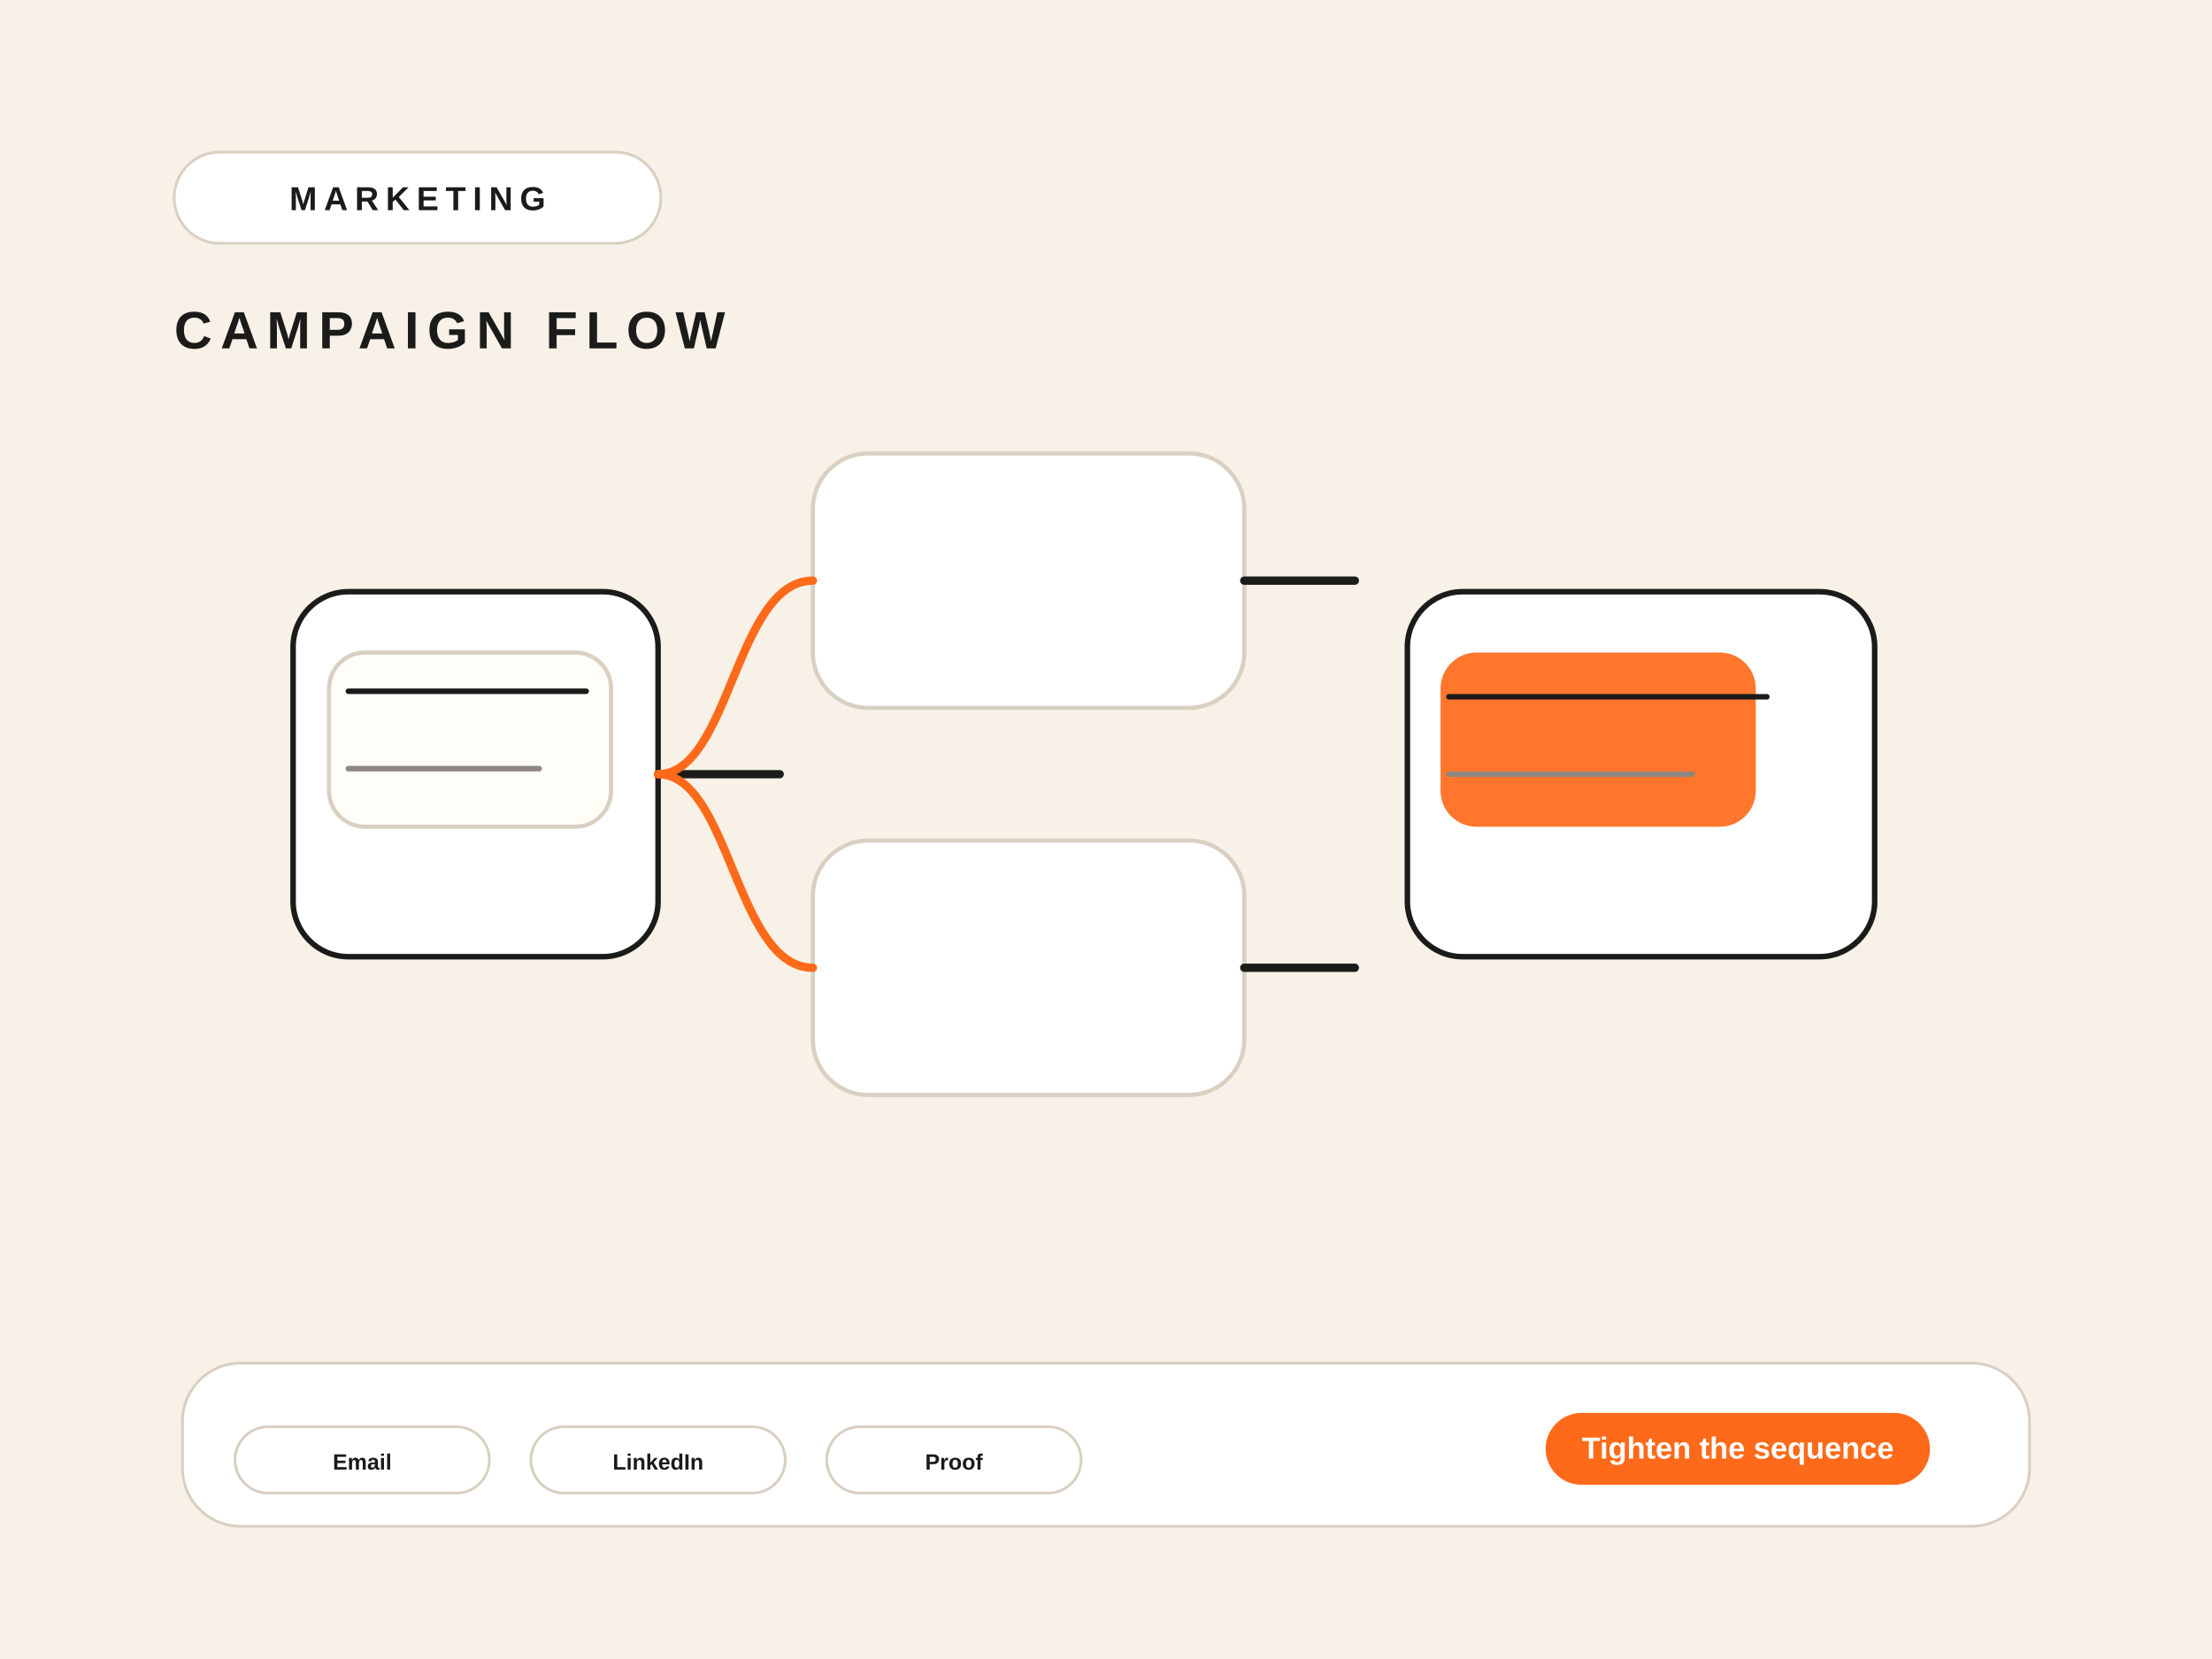
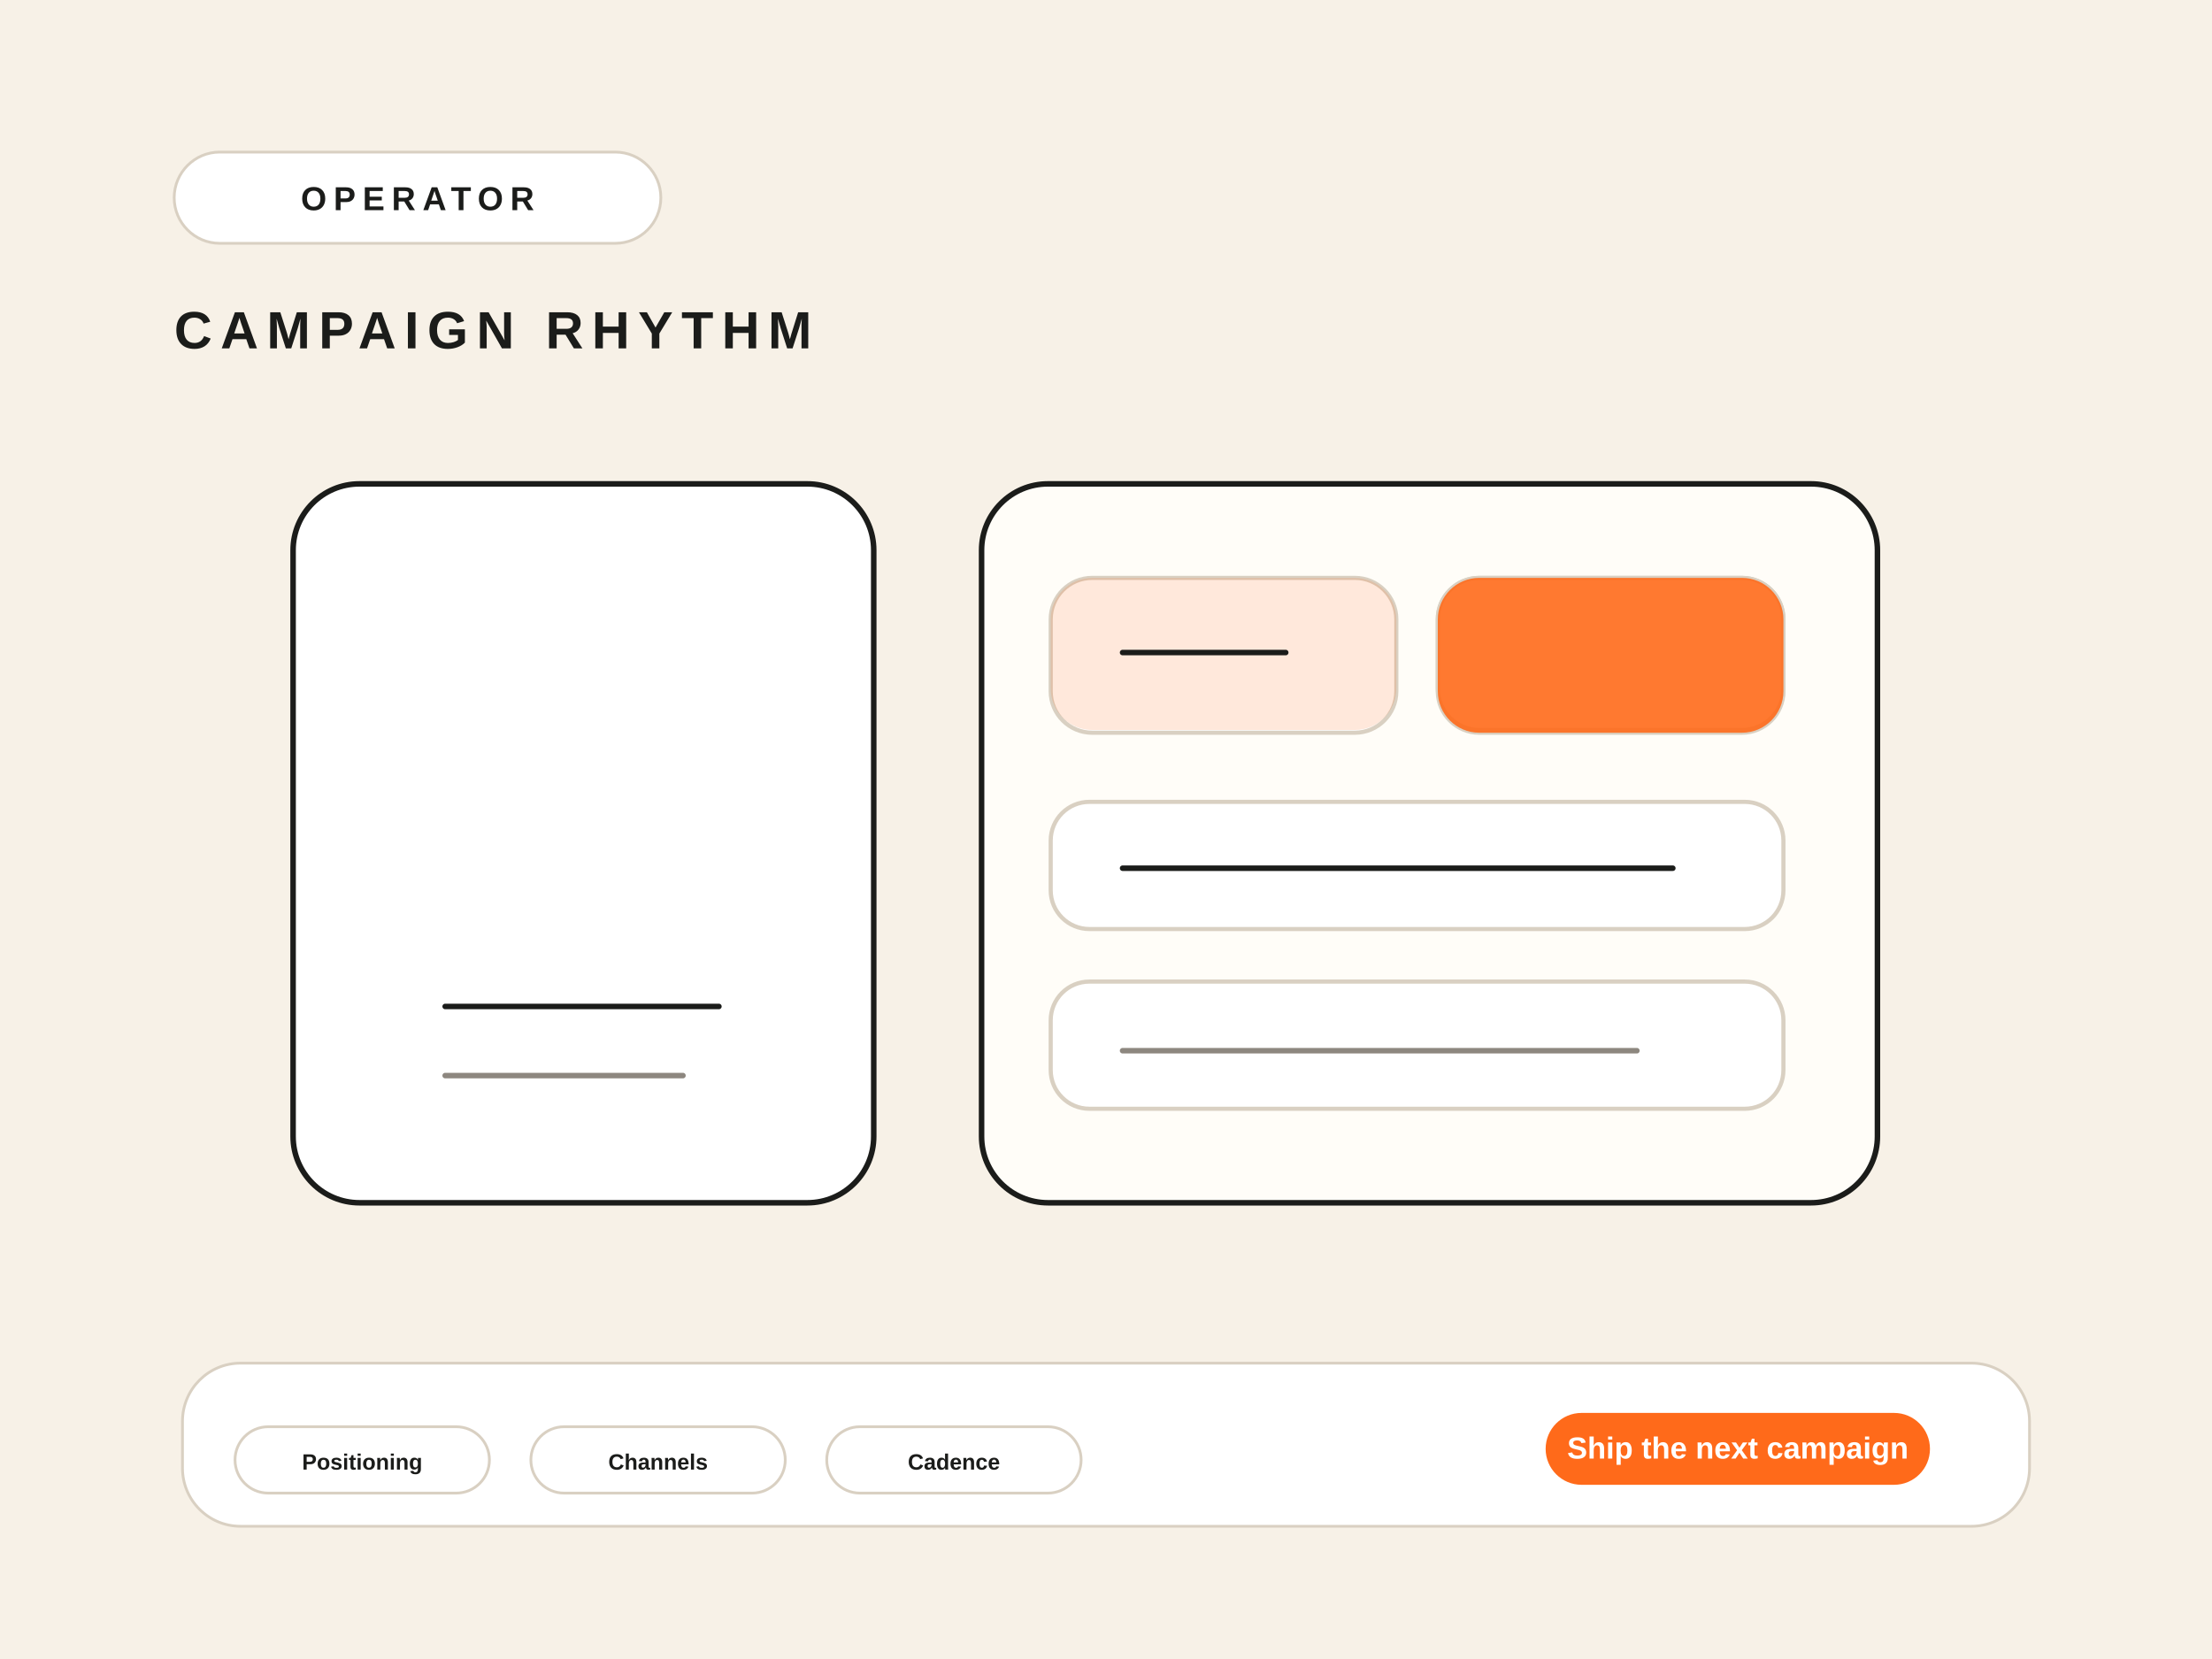
<svg xmlns="http://www.w3.org/2000/svg" width="1600" height="1200" viewBox="0 0 1600 1200" fill="none">
  <rect width="1600" height="1200" fill="#f7f1e7" />
  <rect x="126" y="110" width="352" height="66" rx="33" fill="#ffffff" stroke="#d9d0c2" stroke-width="2" />
  <text x="302" y="152" text-anchor="middle" font-family="Arial, sans-serif" font-size="24" font-weight="700" letter-spacing="5" fill="#1b1c1a">
-       MARKETING
+       OPERATOR
    </text>
  <text x="126" y="252" font-family="Arial, sans-serif" font-size="38" font-weight="700" letter-spacing="6" fill="#1b1c1a">
-       CAMPAIGN FLOW
+       CAMPAIGN RHYTHM
    </text>
-   <rect x="212" y="428" width="264" height="264" rx="40" fill="#ffffff" stroke="#1b1c1a" stroke-width="4" />
-   <rect x="588" y="328" width="312" height="184" rx="40" fill="#ffffff" stroke="#d9d0c2" stroke-width="3" />
-   <rect x="588" y="608" width="312" height="184" rx="40" fill="#ffffff" stroke="#d9d0c2" stroke-width="3" />
-   <rect x="1018" y="428" width="338" height="264" rx="40" fill="#ffffff" stroke="#1b1c1a" stroke-width="4" />
-   <rect x="238" y="472" width="204" height="126" rx="26" fill="#fffdf8" stroke="#d9d0c2" stroke-width="3" />
-   <rect x="1042" y="472" width="228" height="126" rx="26" fill="#ff6a1a" opacity="0.92" />
-   <path d="M 476 560 H 564" stroke="#1b1c1a" stroke-width="6" stroke-linecap="round" />
-   <path d="M 476 560 C 528 560 532 420 588 420" stroke="#ff6a1a" stroke-width="6" stroke-linecap="round" fill="none" />
-   <path d="M 476 560 C 528 560 532 700 588 700" stroke="#ff6a1a" stroke-width="6" stroke-linecap="round" fill="none" />
-   <path d="M 900 420 H 980" stroke="#1b1c1a" stroke-width="6" stroke-linecap="round" />
-   <path d="M 900 700 H 980" stroke="#1b1c1a" stroke-width="6" stroke-linecap="round" />
-   <path d="M 252 500 L 424 500" stroke="#1b1c1a" stroke-width="4" stroke-linecap="round" />
-   <path d="M 252 556 L 390 556" stroke="#8d877f" stroke-width="4" stroke-linecap="round" />
-   <path d="M 1048 504 L 1278 504" stroke="#1b1c1a" stroke-width="4" stroke-linecap="round" />
-   <path d="M 1048 560 L 1224 560" stroke="#8d877f" stroke-width="4" stroke-linecap="round" />
+   <rect x="212" y="350" width="420" height="520" rx="48" fill="#ffffff" stroke="#1b1c1a" stroke-width="4" />
+   <rect x="710" y="350" width="648" height="520" rx="48" fill="#fffdf8" stroke="#1b1c1a" stroke-width="4" />
+   <rect x="760" y="418" width="250" height="112" rx="30" fill="#ffffff" stroke="#d9d0c2" stroke-width="3" />
+   <rect x="1040" y="418" width="250" height="112" rx="30" fill="#ffffff" stroke="#d9d0c2" stroke-width="3" />
+   <rect x="760" y="580" width="530" height="92" rx="28" fill="#ffffff" stroke="#d9d0c2" stroke-width="3" />
+   <rect x="760" y="710" width="530" height="92" rx="28" fill="#ffffff" stroke="#d9d0c2" stroke-width="3" />
+   <rect x="760" y="418" width="250" height="110" rx="30" fill="#ff6a1a" opacity="0.16" />
+   <rect x="1040" y="418" width="250" height="110" rx="30" fill="#ffffff" stroke="#d9d0c2" stroke-width="3" />
+   <path d="M 322 728 L 520 728" stroke="#1b1c1a" stroke-width="4" stroke-linecap="round" />
+   <path d="M 322 778 L 494 778" stroke="#8d877f" stroke-width="4" stroke-linecap="round" />
+   <path d="M 812 472 L 930 472" stroke="#1b1c1a" stroke-width="4" stroke-linecap="round" />
+   <path d="M 812 628 L 1210 628" stroke="#1b1c1a" stroke-width="4" stroke-linecap="round" />
+   <path d="M 812 760 L 1184 760" stroke="#8d877f" stroke-width="4" stroke-linecap="round" />
+   <rect x="1040" y="418" width="250" height="112" rx="30" fill="#ff6a1a" opacity="0.9" />
  <rect x="132" y="986" width="1336" height="118" rx="42" fill="#ffffff" stroke="#d9d0c2" stroke-width="2" />
  <rect x="170" y="1032" width="184" height="48" rx="24" fill="#ffffff" stroke="#d9d0c2" stroke-width="2" />
  <text x="262" y="1063" text-anchor="middle" font-family="Arial, sans-serif" font-size="16" font-weight="700" fill="#1b1c1a">
-       Email
+       Positioning
    </text>
  <rect x="384" y="1032" width="184" height="48" rx="24" fill="#ffffff" stroke="#d9d0c2" stroke-width="2" />
  <text x="476" y="1063" text-anchor="middle" font-family="Arial, sans-serif" font-size="16" font-weight="700" fill="#1b1c1a">
-       LinkedIn
+       Channels
    </text>
  <rect x="598" y="1032" width="184" height="48" rx="24" fill="#ffffff" stroke="#d9d0c2" stroke-width="2" />
  <text x="690" y="1063" text-anchor="middle" font-family="Arial, sans-serif" font-size="16" font-weight="700" fill="#1b1c1a">
-       Proof
+       Cadence
    </text>
  <rect x="1118" y="1022" width="278" height="52" rx="26" fill="#ff6a1a" />
  <text x="1257" y="1055" text-anchor="middle" font-family="Arial, sans-serif" font-size="22" font-weight="700" fill="#ffffff">
-       Tighten the sequence
+       Ship the next campaign
    </text>
</svg>
